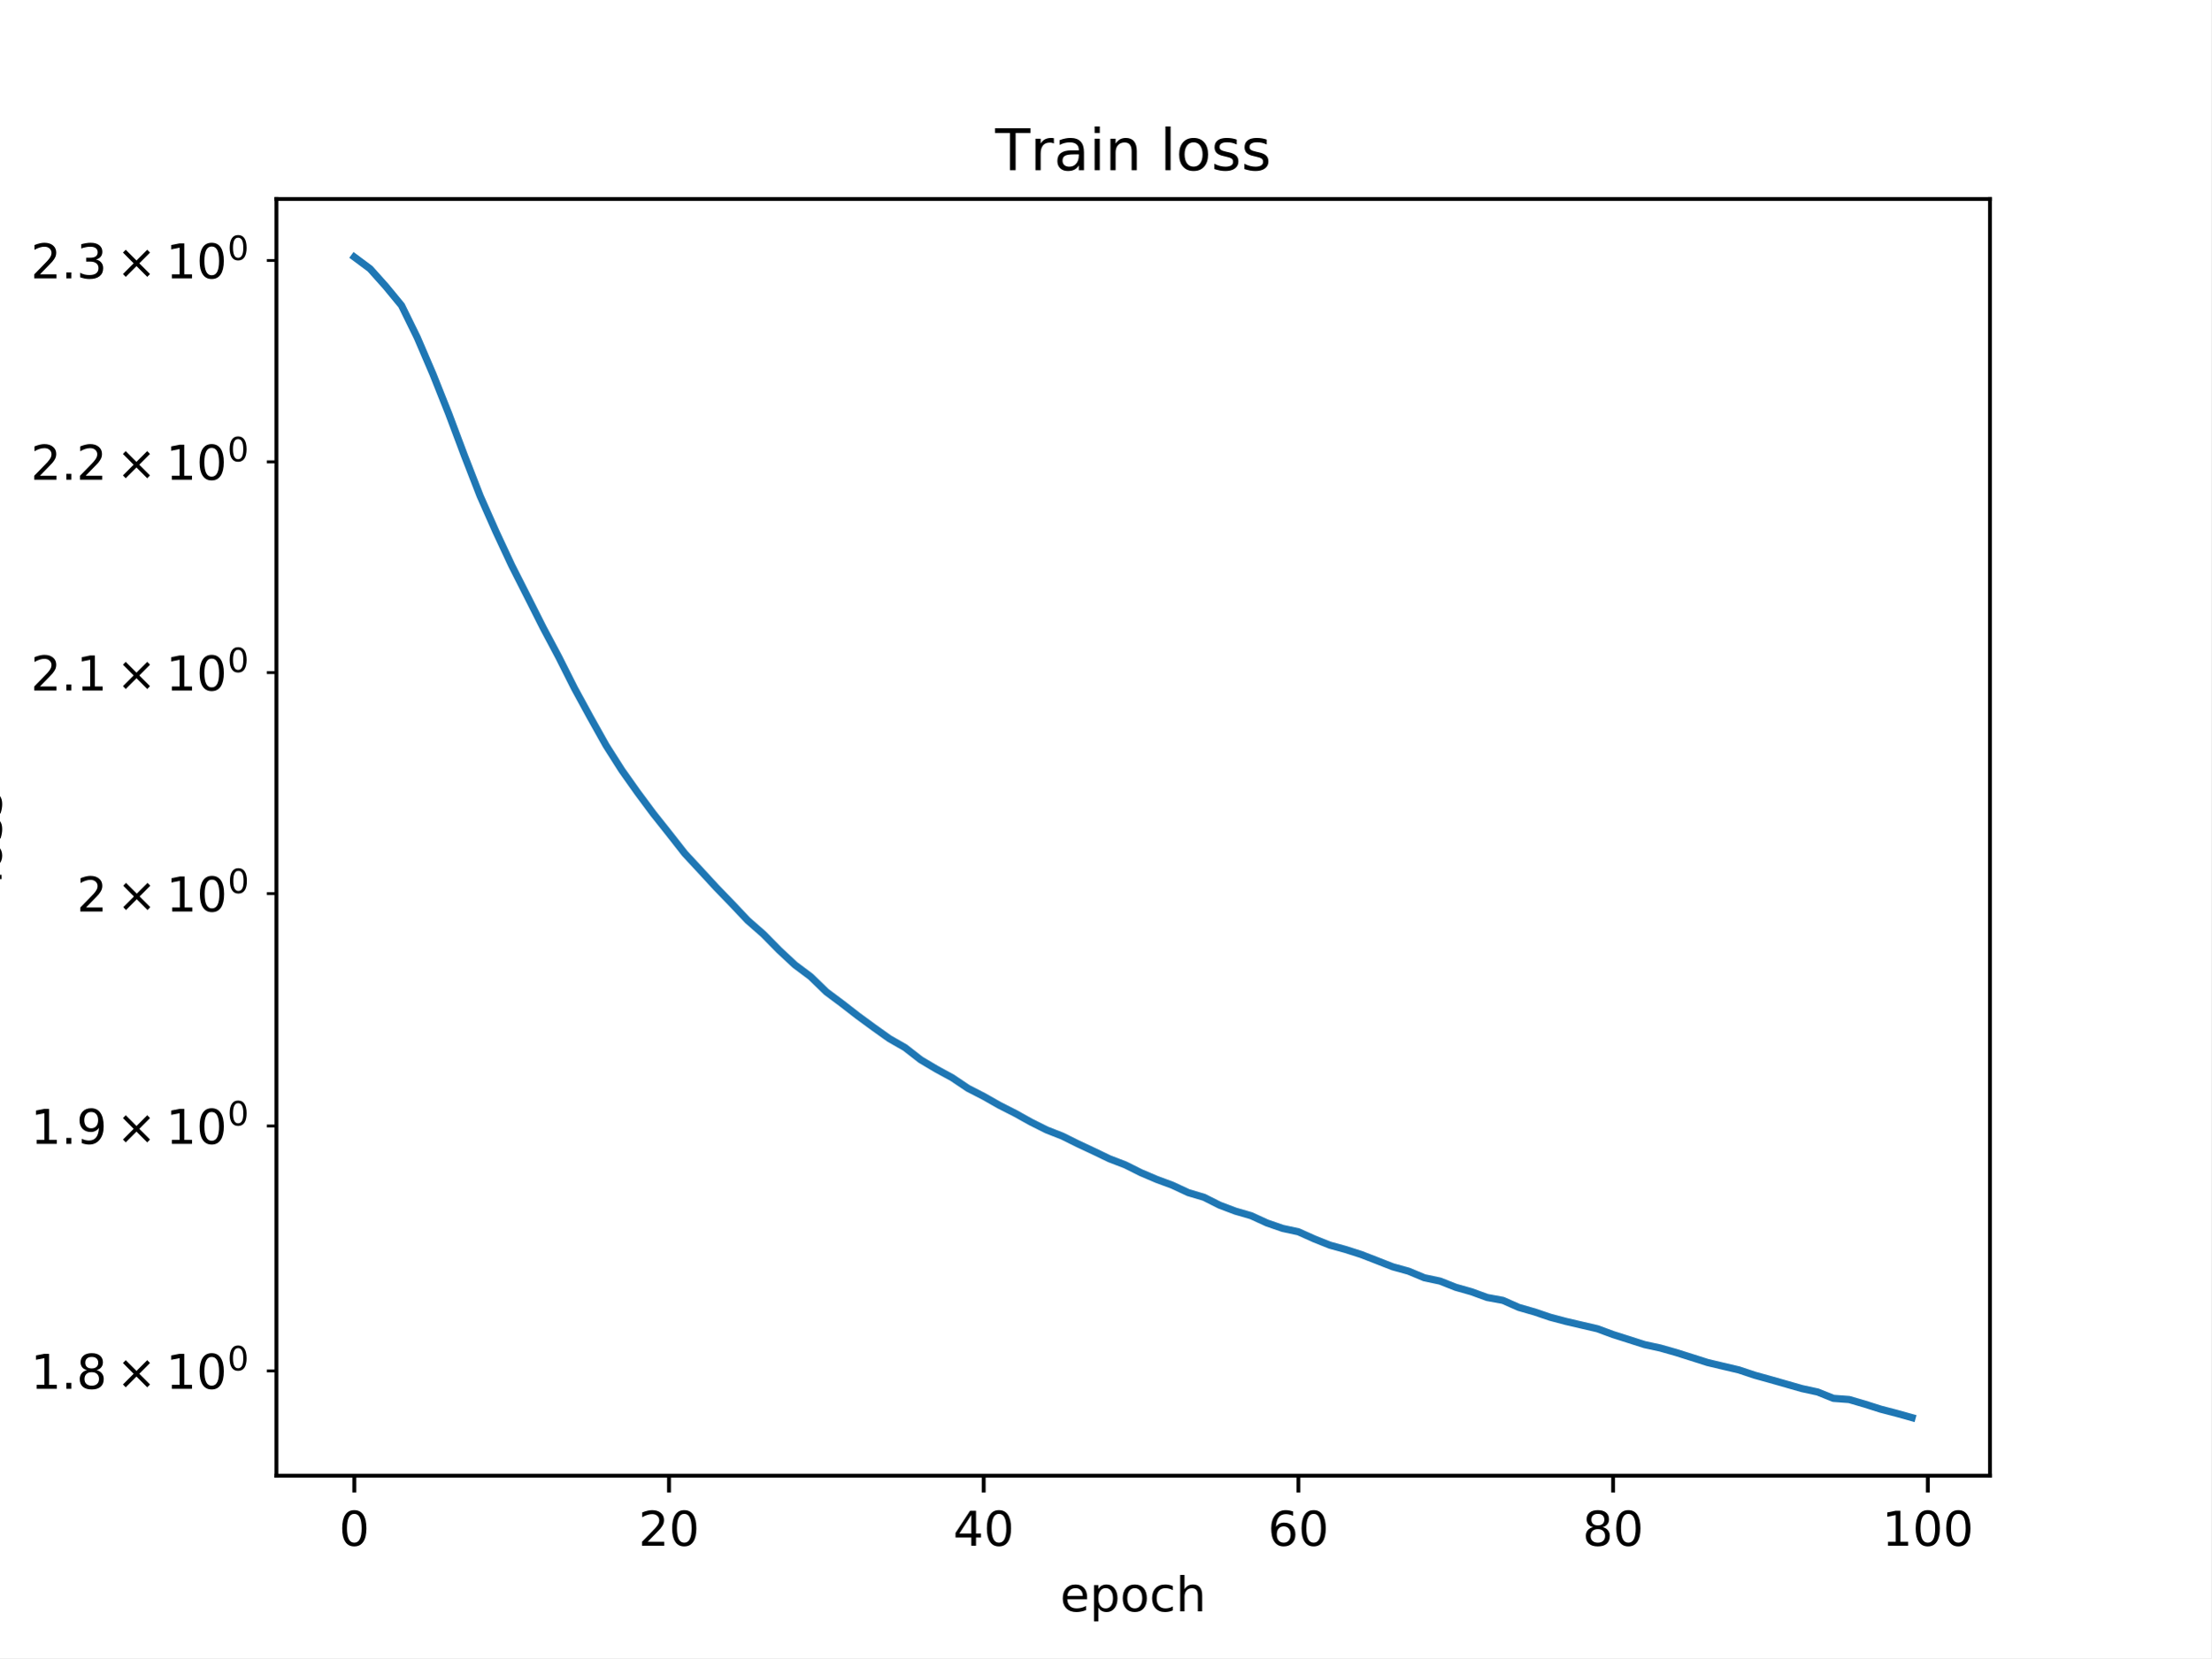
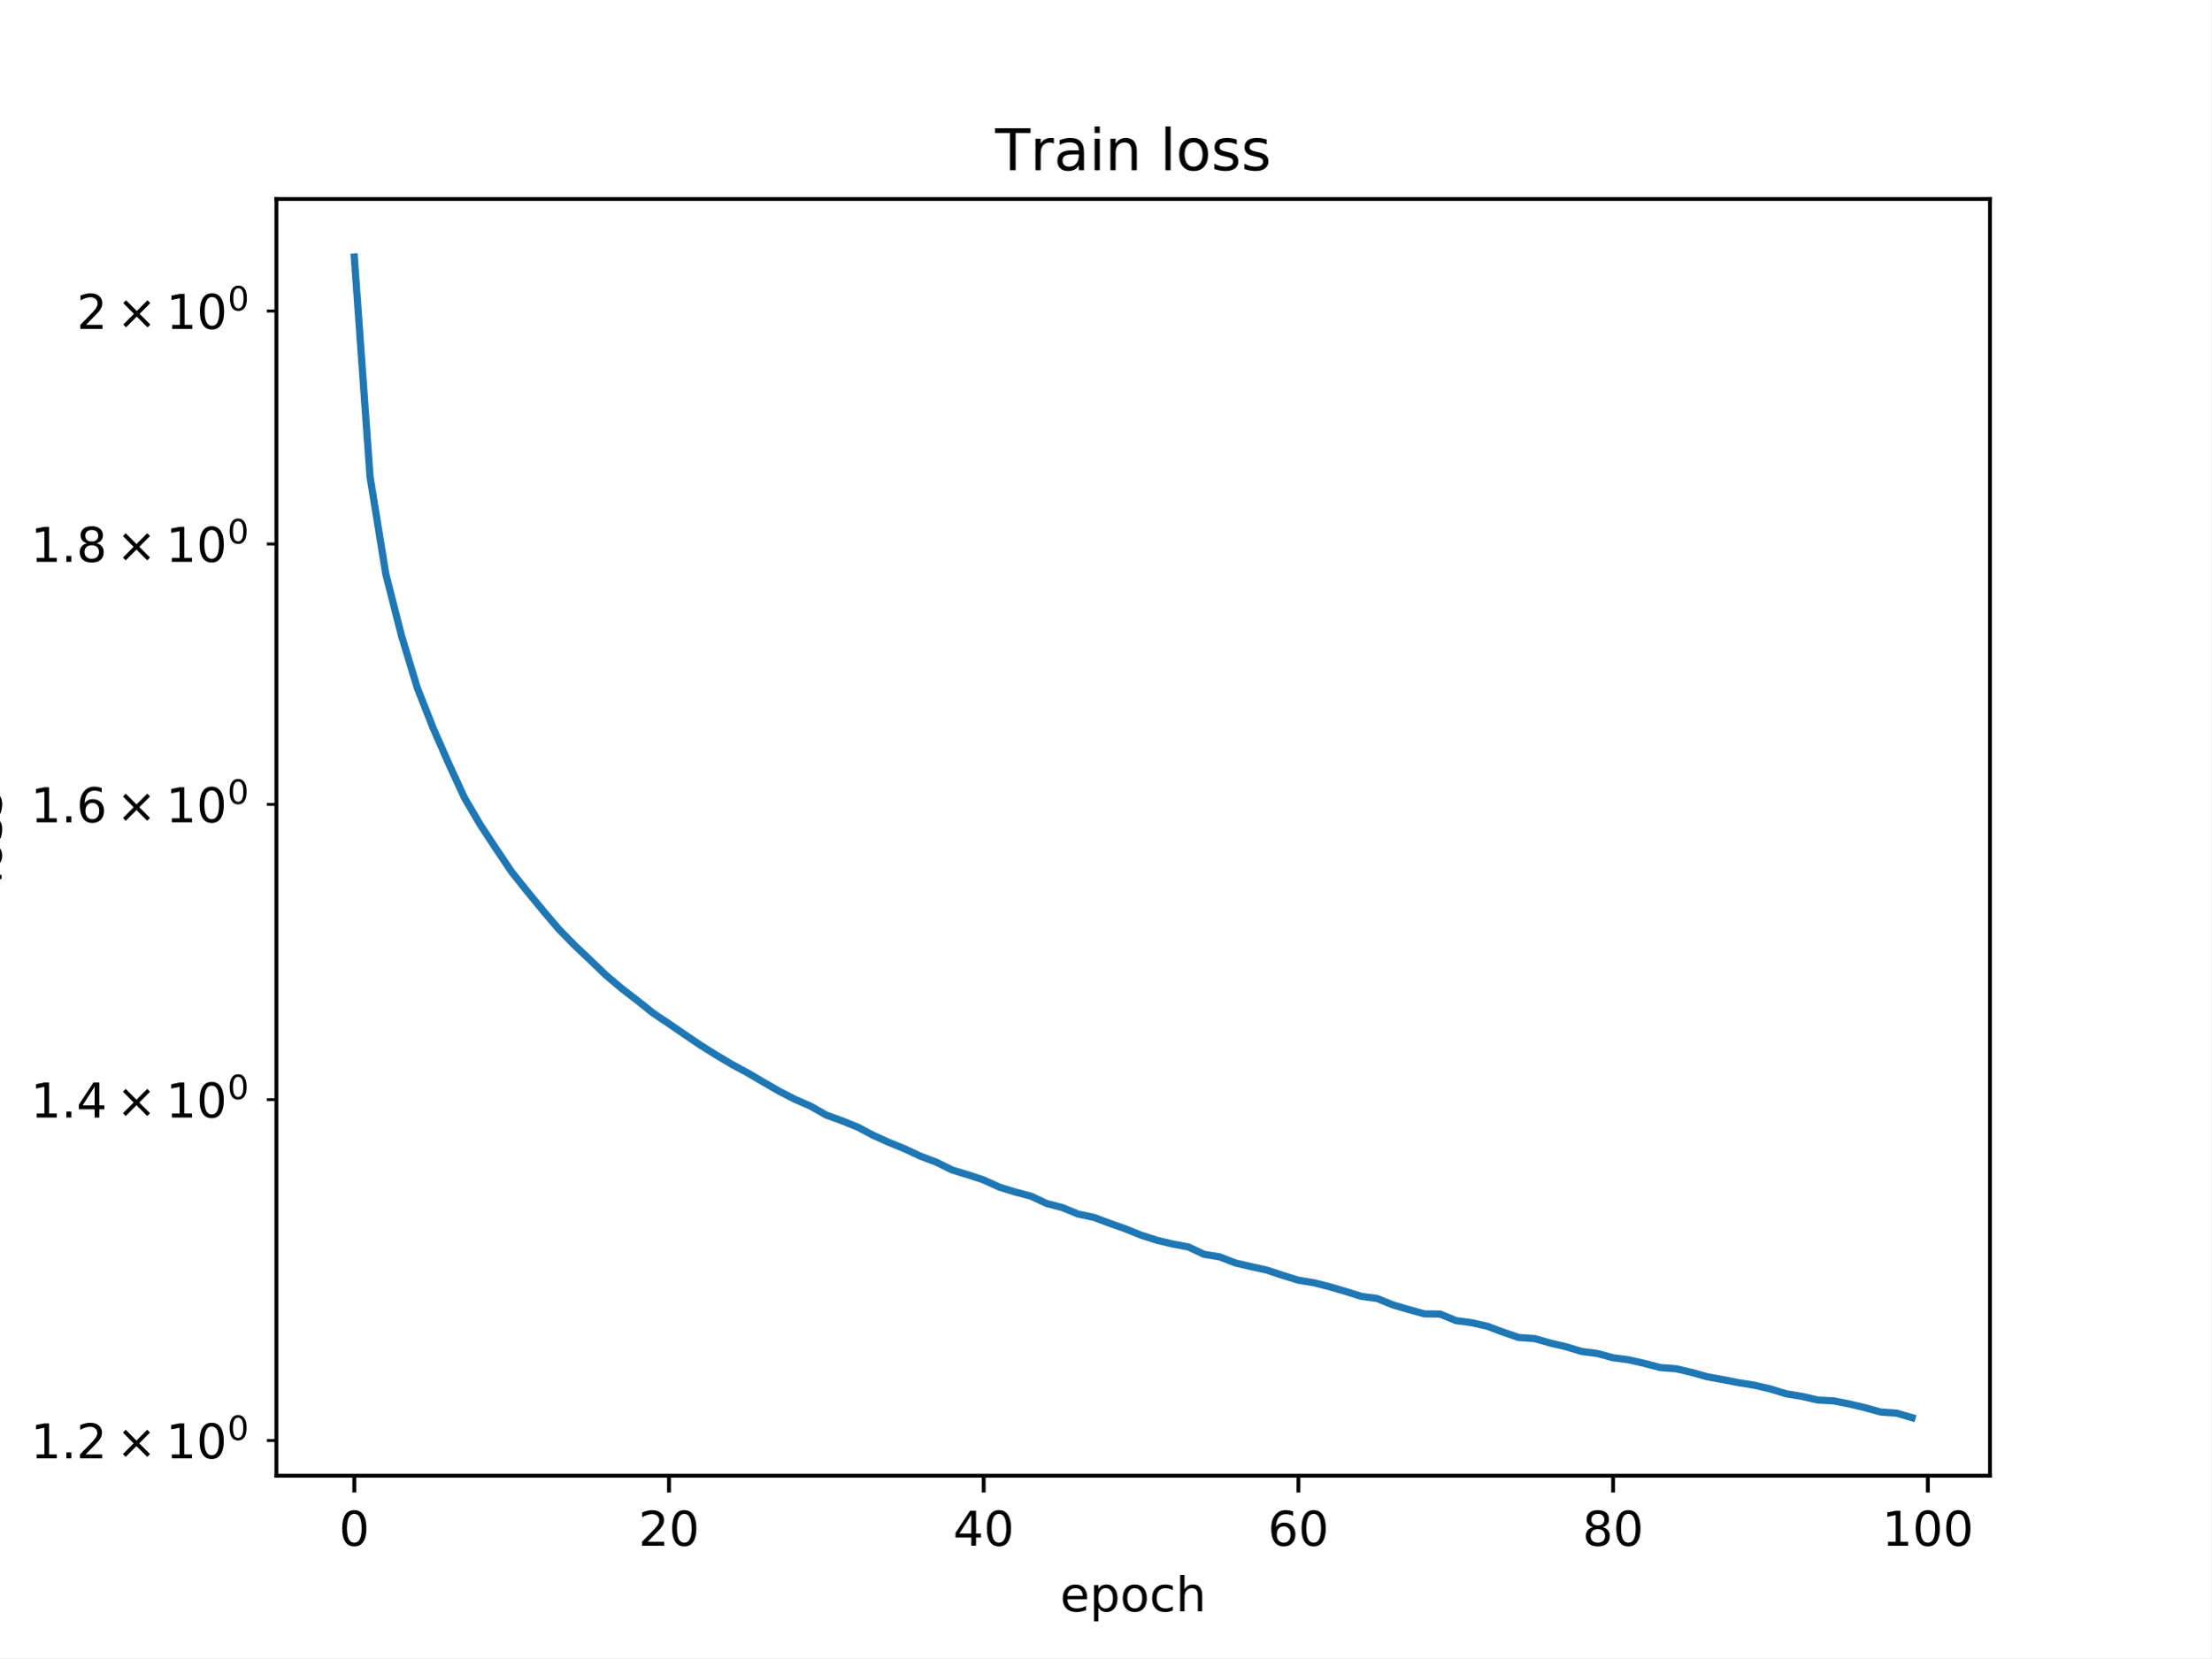
<svg xmlns="http://www.w3.org/2000/svg" xmlns:xlink="http://www.w3.org/1999/xlink" height="345.6pt" version="1.1" viewBox="0 0 460.8 345.6" width="460.8pt">
  <defs>
    <style type="text/css">
*{stroke-linecap:butt;stroke-linejoin:round;}
  </style>
  </defs>
  <g id="figure_1">
    <g id="patch_1">
      <path d="M 0 345.6  L 460.8 345.6  L 460.8 0  L 0 0  z " style="fill:#ffffff;" />
    </g>
    <g id="axes_1">
      <g id="patch_2">
        <path d="M 57.6 307.584  L 414.72 307.584  L 414.72 41.472  L 57.6 41.472  z " style="fill:#ffffff;" />
      </g>
      <g id="matplotlib.axis_1">
        <g id="xtick_1">
          <g id="line2d_1">
            <defs>
-               <path d="M 0 0  L 0 3.5  " id="mb9de17e741" style="stroke:#000000;stroke-width:0.8;" />
-             </defs>
-             <g>
-               <use style="stroke:#000000;stroke-width:0.8;" x="73.833" xlink:href="#mb9de17e741" y="307.584" />
+               <path d="M 0 0  L 0 3.5  " id="m02803e02df" style="stroke:#000000;stroke-width:0.8;" />
+             </defs>
+             <g>
+               <use style="stroke:#000000;stroke-width:0.8;" x="73.833" xlink:href="#m02803e02df" y="307.584" />
            </g>
          </g>
          <g id="text_1">
            <defs>
              <path d="M 31.781 66.406  Q 24.172 66.406 20.328 58.906  Q 16.5 51.422 16.5 36.375  Q 16.5 21.391 20.328 13.891  Q 24.172 6.391 31.781 6.391  Q 39.453 6.391 43.281 13.891  Q 47.125 21.391 47.125 36.375  Q 47.125 51.422 43.281 58.906  Q 39.453 66.406 31.781 66.406  z M 31.781 74.219  Q 44.047 74.219 50.516 64.516  Q 56.984 54.828 56.984 36.375  Q 56.984 17.969 50.516 8.266  Q 44.047 -1.422 31.781 -1.422  Q 19.531 -1.422 13.062 8.266  Q 6.594 17.969 6.594 36.375  Q 6.594 54.828 13.062 64.516  Q 19.531 74.219 31.781 74.219  z " id="DejaVuSans-48" />
            </defs>
            <g transform="translate(70.65148 322.1824)scale(0.1 -0.1)">
              <use xlink:href="#DejaVuSans-48" />
            </g>
          </g>
        </g>
        <g id="xtick_2">
          <g id="line2d_2">
            <g>
-               <use style="stroke:#000000;stroke-width:0.8;" x="139.42" xlink:href="#mb9de17e741" y="307.584" />
+               <use style="stroke:#000000;stroke-width:0.8;" x="139.42" xlink:href="#m02803e02df" y="307.584" />
            </g>
          </g>
          <g id="text_2">
            <defs>
              <path d="M 19.188 8.297  L 53.609 8.297  L 53.609 0  L 7.328 0  L 7.328 8.297  Q 12.938 14.109 22.625 23.891  Q 32.328 33.688 34.812 36.531  Q 39.547 41.844 41.422 45.531  Q 43.312 49.219 43.312 52.781  Q 43.312 58.594 39.234 62.25  Q 35.156 65.922 28.609 65.922  Q 23.969 65.922 18.812 64.312  Q 13.672 62.703 7.812 59.422  L 7.812 69.391  Q 13.766 71.781 18.938 73  Q 24.125 74.219 28.422 74.219  Q 39.75 74.219 46.484 68.547  Q 53.219 62.891 53.219 53.422  Q 53.219 48.922 51.531 44.891  Q 49.859 40.875 45.406 35.406  Q 44.188 33.984 37.641 27.219  Q 31.109 20.453 19.188 8.297  z " id="DejaVuSans-50" />
            </defs>
            <g transform="translate(133.057 322.1824)scale(0.1 -0.1)">
              <use xlink:href="#DejaVuSans-50" />
              <use x="63.623" xlink:href="#DejaVuSans-48" />
            </g>
          </g>
        </g>
        <g id="xtick_3">
          <g id="line2d_3">
            <g>
-               <use style="stroke:#000000;stroke-width:0.8;" x="205.006" xlink:href="#mb9de17e741" y="307.584" />
+               <use style="stroke:#000000;stroke-width:0.8;" x="205.006" xlink:href="#m02803e02df" y="307.584" />
            </g>
          </g>
          <g id="text_3">
            <defs>
              <path d="M 37.797 64.312  L 12.891 25.391  L 37.797 25.391  z M 35.203 72.906  L 47.609 72.906  L 47.609 25.391  L 58.016 25.391  L 58.016 17.188  L 47.609 17.188  L 47.609 0  L 37.797 0  L 37.797 17.188  L 4.891 17.188  L 4.891 26.703  z " id="DejaVuSans-52" />
            </defs>
            <g transform="translate(198.6438 322.1824)scale(0.1 -0.1)">
              <use xlink:href="#DejaVuSans-52" />
              <use x="63.623" xlink:href="#DejaVuSans-48" />
            </g>
          </g>
        </g>
        <g id="xtick_4">
          <g id="line2d_4">
            <g>
-               <use style="stroke:#000000;stroke-width:0.8;" x="270.593" xlink:href="#mb9de17e741" y="307.584" />
+               <use style="stroke:#000000;stroke-width:0.8;" x="270.593" xlink:href="#m02803e02df" y="307.584" />
            </g>
          </g>
          <g id="text_4">
            <defs>
              <path d="M 33.016 40.375  Q 26.375 40.375 22.484 35.828  Q 18.609 31.297 18.609 23.391  Q 18.609 15.531 22.484 10.953  Q 26.375 6.391 33.016 6.391  Q 39.656 6.391 43.531 10.953  Q 47.406 15.531 47.406 23.391  Q 47.406 31.297 43.531 35.828  Q 39.656 40.375 33.016 40.375  z M 52.594 71.297  L 52.594 62.312  Q 48.875 64.062 45.094 64.984  Q 41.312 65.922 37.594 65.922  Q 27.828 65.922 22.672 59.328  Q 17.531 52.734 16.797 39.406  Q 19.672 43.656 24.016 45.922  Q 28.375 48.188 33.594 48.188  Q 44.578 48.188 50.953 41.516  Q 57.328 34.859 57.328 23.391  Q 57.328 12.156 50.688 5.359  Q 44.047 -1.422 33.016 -1.422  Q 20.359 -1.422 13.672 8.266  Q 6.984 17.969 6.984 36.375  Q 6.984 53.656 15.188 63.938  Q 23.391 74.219 37.203 74.219  Q 40.922 74.219 44.703 73.484  Q 48.484 72.75 52.594 71.297  z " id="DejaVuSans-54" />
            </defs>
            <g transform="translate(264.2306 322.1824)scale(0.1 -0.1)">
              <use xlink:href="#DejaVuSans-54" />
              <use x="63.623" xlink:href="#DejaVuSans-48" />
            </g>
          </g>
        </g>
        <g id="xtick_5">
          <g id="line2d_5">
            <g>
-               <use style="stroke:#000000;stroke-width:0.8;" x="336.18" xlink:href="#mb9de17e741" y="307.584" />
+               <use style="stroke:#000000;stroke-width:0.8;" x="336.18" xlink:href="#m02803e02df" y="307.584" />
            </g>
          </g>
          <g id="text_5">
            <defs>
              <path d="M 31.781 34.625  Q 24.75 34.625 20.719 30.859  Q 16.703 27.094 16.703 20.516  Q 16.703 13.922 20.719 10.156  Q 24.75 6.391 31.781 6.391  Q 38.812 6.391 42.859 10.172  Q 46.922 13.969 46.922 20.516  Q 46.922 27.094 42.891 30.859  Q 38.875 34.625 31.781 34.625  z M 21.922 38.812  Q 15.578 40.375 12.031 44.719  Q 8.5 49.078 8.5 55.328  Q 8.5 64.062 14.719 69.141  Q 20.953 74.219 31.781 74.219  Q 42.672 74.219 48.875 69.141  Q 55.078 64.062 55.078 55.328  Q 55.078 49.078 51.531 44.719  Q 48 40.375 41.703 38.812  Q 48.828 37.156 52.797 32.312  Q 56.781 27.484 56.781 20.516  Q 56.781 9.906 50.312 4.234  Q 43.844 -1.422 31.781 -1.422  Q 19.734 -1.422 13.25 4.234  Q 6.781 9.906 6.781 20.516  Q 6.781 27.484 10.781 32.312  Q 14.797 37.156 21.922 38.812  z M 18.312 54.391  Q 18.312 48.734 21.844 45.562  Q 25.391 42.391 31.781 42.391  Q 38.141 42.391 41.719 45.562  Q 45.312 48.734 45.312 54.391  Q 45.312 60.062 41.719 63.234  Q 38.141 66.406 31.781 66.406  Q 25.391 66.406 21.844 63.234  Q 18.312 60.062 18.312 54.391  z " id="DejaVuSans-56" />
            </defs>
            <g transform="translate(329.8173 322.1824)scale(0.1 -0.1)">
              <use xlink:href="#DejaVuSans-56" />
              <use x="63.623" xlink:href="#DejaVuSans-48" />
            </g>
          </g>
        </g>
        <g id="xtick_6">
          <g id="line2d_6">
            <g>
-               <use style="stroke:#000000;stroke-width:0.8;" x="401.767" xlink:href="#mb9de17e741" y="307.584" />
+               <use style="stroke:#000000;stroke-width:0.8;" x="401.767" xlink:href="#m02803e02df" y="307.584" />
            </g>
          </g>
          <g id="text_6">
            <defs>
              <path d="M 12.406 8.297  L 28.516 8.297  L 28.516 63.922  L 10.984 60.406  L 10.984 69.391  L 28.422 72.906  L 38.281 72.906  L 38.281 8.297  L 54.391 8.297  L 54.391 0  L 12.406 0  z " id="DejaVuSans-49" />
            </defs>
            <g transform="translate(392.2229 322.1824)scale(0.1 -0.1)">
              <use xlink:href="#DejaVuSans-49" />
              <use x="63.623" xlink:href="#DejaVuSans-48" />
              <use x="127.246" xlink:href="#DejaVuSans-48" />
            </g>
          </g>
        </g>
        <g id="text_7">
          <defs>
            <path d="M 56.203 29.594  L 56.203 25.203  L 14.891 25.203  Q 15.484 15.922 20.484 11.062  Q 25.484 6.203 34.422 6.203  Q 39.594 6.203 44.453 7.469  Q 49.312 8.734 54.109 11.281  L 54.109 2.781  Q 49.266 0.734 44.188 -0.344  Q 39.109 -1.422 33.891 -1.422  Q 20.797 -1.422 13.156 6.188  Q 5.516 13.812 5.516 26.812  Q 5.516 40.234 12.766 48.109  Q 20.016 56 32.328 56  Q 43.359 56 49.781 48.891  Q 56.203 41.797 56.203 29.594  z M 47.219 32.234  Q 47.125 39.594 43.094 43.984  Q 39.062 48.391 32.422 48.391  Q 24.906 48.391 20.391 44.141  Q 15.875 39.891 15.188 32.172  z " id="DejaVuSans-101" />
            <path d="M 18.109 8.203  L 18.109 -20.797  L 9.078 -20.797  L 9.078 54.688  L 18.109 54.688  L 18.109 46.391  Q 20.953 51.266 25.266 53.625  Q 29.594 56 35.594 56  Q 45.562 56 51.781 48.094  Q 58.016 40.188 58.016 27.297  Q 58.016 14.406 51.781 6.484  Q 45.562 -1.422 35.594 -1.422  Q 29.594 -1.422 25.266 0.953  Q 20.953 3.328 18.109 8.203  z M 48.688 27.297  Q 48.688 37.203 44.609 42.844  Q 40.531 48.484 33.406 48.484  Q 26.266 48.484 22.188 42.844  Q 18.109 37.203 18.109 27.297  Q 18.109 17.391 22.188 11.75  Q 26.266 6.109 33.406 6.109  Q 40.531 6.109 44.609 11.75  Q 48.688 17.391 48.688 27.297  z " id="DejaVuSans-112" />
            <path d="M 30.609 48.391  Q 23.391 48.391 19.188 42.75  Q 14.984 37.109 14.984 27.297  Q 14.984 17.484 19.156 11.844  Q 23.344 6.203 30.609 6.203  Q 37.797 6.203 41.984 11.859  Q 46.188 17.531 46.188 27.297  Q 46.188 37.016 41.984 42.703  Q 37.797 48.391 30.609 48.391  z M 30.609 56  Q 42.328 56 49.016 48.375  Q 55.719 40.766 55.719 27.297  Q 55.719 13.875 49.016 6.219  Q 42.328 -1.422 30.609 -1.422  Q 18.844 -1.422 12.172 6.219  Q 5.516 13.875 5.516 27.297  Q 5.516 40.766 12.172 48.375  Q 18.844 56 30.609 56  z " id="DejaVuSans-111" />
            <path d="M 48.781 52.594  L 48.781 44.188  Q 44.969 46.297 41.141 47.344  Q 37.312 48.391 33.406 48.391  Q 24.656 48.391 19.812 42.844  Q 14.984 37.312 14.984 27.297  Q 14.984 17.281 19.812 11.734  Q 24.656 6.203 33.406 6.203  Q 37.312 6.203 41.141 7.25  Q 44.969 8.297 48.781 10.406  L 48.781 2.094  Q 45.016 0.344 40.984 -0.531  Q 36.969 -1.422 32.422 -1.422  Q 20.062 -1.422 12.781 6.344  Q 5.516 14.109 5.516 27.297  Q 5.516 40.672 12.859 48.328  Q 20.219 56 33.016 56  Q 37.156 56 41.109 55.141  Q 45.062 54.297 48.781 52.594  z " id="DejaVuSans-99" />
            <path d="M 54.891 33.016  L 54.891 0  L 45.906 0  L 45.906 32.719  Q 45.906 40.484 42.875 44.328  Q 39.844 48.188 33.797 48.188  Q 26.516 48.188 22.312 43.547  Q 18.109 38.922 18.109 30.906  L 18.109 0  L 9.078 0  L 9.078 75.984  L 18.109 75.984  L 18.109 46.188  Q 21.344 51.125 25.703 53.562  Q 30.078 56 35.797 56  Q 45.219 56 50.047 50.172  Q 54.891 44.344 54.891 33.016  z " id="DejaVuSans-104" />
          </defs>
          <g transform="translate(220.9319 335.8606)scale(0.1 -0.1)">
            <use xlink:href="#DejaVuSans-101" />
            <use x="61.523" xlink:href="#DejaVuSans-112" />
            <use x="125" xlink:href="#DejaVuSans-111" />
            <use x="186.182" xlink:href="#DejaVuSans-99" />
            <use x="241.162" xlink:href="#DejaVuSans-104" />
          </g>
        </g>
      </g>
      <g id="matplotlib.axis_2">
        <g id="ytick_1">
          <g id="line2d_7">
            <defs>
-               <path d="M 0 0  L -2 0  " id="mfce92cf20b" style="stroke:#000000;stroke-width:0.6;" />
-             </defs>
-             <g>
-               <use style="stroke:#000000;stroke-width:0.6;" x="57.6" xlink:href="#mfce92cf20b" y="285.746" />
+               <path d="M 0 0  L -2 0  " id="m0150be1f95" style="stroke:#000000;stroke-width:0.6;" />
+             </defs>
+             <g>
+               <use style="stroke:#000000;stroke-width:0.6;" x="57.6" xlink:href="#m0150be1f95" y="300.248" />
            </g>
          </g>
          <g id="text_8">
            <defs>
              <path d="M 10.688 12.406  L 21 12.406  L 21 0  L 10.688 0  z " id="DejaVuSans-46" />
              <path d="M 70.125 53.719  L 47.797 31.297  L 70.125 8.984  L 64.312 3.078  L 41.891 25.484  L 19.484 3.078  L 13.719 8.984  L 35.984 31.297  L 13.719 53.719  L 19.484 59.625  L 41.891 37.203  L 64.312 59.625  z " id="DejaVuSans-215" />
            </defs>
-             <g transform="translate(6.4 289.5455)scale(0.1 -0.1)">
+             <g transform="translate(6.4 304.0472)scale(0.1 -0.1)">
+               <use transform="translate(0 0.765625)" xlink:href="#DejaVuSans-49" />
+               <use transform="translate(63.62305 0.765625)" xlink:href="#DejaVuSans-46" />
+               <use transform="translate(95.33203 0.765625)" xlink:href="#DejaVuSans-50" />
+               <use transform="translate(178.4375 0.765625)" xlink:href="#DejaVuSans-215" />
+               <use transform="translate(281.709 0.765625)" xlink:href="#DejaVuSans-49" />
+               <use transform="translate(345.332 0.765625)" xlink:href="#DejaVuSans-48" />
+               <use transform="translate(409.9121 39.04688)scale(0.7)" xlink:href="#DejaVuSans-48" />
+             </g>
+           </g>
+         </g>
+         <g id="ytick_2">
+           <g id="line2d_8">
+             <g>
+               <use style="stroke:#000000;stroke-width:0.6;" x="57.6" xlink:href="#m0150be1f95" y="229.203" />
+             </g>
+           </g>
+           <g id="text_9">
+             <g transform="translate(6.4 233.0026)scale(0.1 -0.1)">
+               <use transform="translate(0 0.765625)" xlink:href="#DejaVuSans-49" />
+               <use transform="translate(63.62305 0.765625)" xlink:href="#DejaVuSans-46" />
+               <use transform="translate(95.41016 0.765625)" xlink:href="#DejaVuSans-52" />
+               <use transform="translate(178.5156 0.765625)" xlink:href="#DejaVuSans-215" />
+               <use transform="translate(281.7871 0.765625)" xlink:href="#DejaVuSans-49" />
+               <use transform="translate(345.4102 0.765625)" xlink:href="#DejaVuSans-48" />
+               <use transform="translate(409.9902 39.04688)scale(0.7)" xlink:href="#DejaVuSans-48" />
+             </g>
+           </g>
+         </g>
+         <g id="ytick_3">
+           <g id="line2d_9">
+             <g>
+               <use style="stroke:#000000;stroke-width:0.6;" x="57.6" xlink:href="#m0150be1f95" y="167.662" />
+             </g>
+           </g>
+           <g id="text_10">
+             <g transform="translate(6.4 171.4609)scale(0.1 -0.1)">
+               <use transform="translate(0 0.765625)" xlink:href="#DejaVuSans-49" />
+               <use transform="translate(63.62305 0.765625)" xlink:href="#DejaVuSans-46" />
+               <use transform="translate(95.41016 0.765625)" xlink:href="#DejaVuSans-54" />
+               <use transform="translate(178.5156 0.765625)" xlink:href="#DejaVuSans-215" />
+               <use transform="translate(281.7871 0.765625)" xlink:href="#DejaVuSans-49" />
+               <use transform="translate(345.4102 0.765625)" xlink:href="#DejaVuSans-48" />
+               <use transform="translate(409.9902 39.04688)scale(0.7)" xlink:href="#DejaVuSans-48" />
+             </g>
+           </g>
+         </g>
+         <g id="ytick_4">
+           <g id="line2d_10">
+             <g>
+               <use style="stroke:#000000;stroke-width:0.6;" x="57.6" xlink:href="#m0150be1f95" y="113.378" />
+             </g>
+           </g>
+           <g id="text_11">
+             <g transform="translate(6.4 117.1773)scale(0.1 -0.1)">
              <use transform="translate(0 0.765625)" xlink:href="#DejaVuSans-49" />
              <use transform="translate(63.62305 0.765625)" xlink:href="#DejaVuSans-46" />
              <use transform="translate(95.37891 0.765625)" xlink:href="#DejaVuSans-56" />
              <use transform="translate(178.4844 0.765625)" xlink:href="#DejaVuSans-215" />
              <use transform="translate(281.7559 0.765625)" xlink:href="#DejaVuSans-49" />
              <use transform="translate(345.3789 0.765625)" xlink:href="#DejaVuSans-48" />
              <use transform="translate(409.959 39.04688)scale(0.7)" xlink:href="#DejaVuSans-48" />
            </g>
          </g>
        </g>
-         <g id="ytick_2">
-           <g id="line2d_8">
-             <g>
-               <use style="stroke:#000000;stroke-width:0.6;" x="57.6" xlink:href="#mfce92cf20b" y="234.693" />
-             </g>
-           </g>
-           <g id="text_9">
-             <defs>
-               <path d="M 10.984 1.516  L 10.984 10.5  Q 14.703 8.734 18.5 7.812  Q 22.312 6.891 25.984 6.891  Q 35.75 6.891 40.891 13.453  Q 46.047 20.016 46.781 33.406  Q 43.953 29.203 39.594 26.953  Q 35.25 24.703 29.984 24.703  Q 19.047 24.703 12.672 31.312  Q 6.297 37.938 6.297 49.422  Q 6.297 60.641 12.938 67.422  Q 19.578 74.219 30.609 74.219  Q 43.266 74.219 49.922 64.516  Q 56.594 54.828 56.594 36.375  Q 56.594 19.141 48.406 8.859  Q 40.234 -1.422 26.422 -1.422  Q 22.703 -1.422 18.891 -0.688  Q 15.094 0.047 10.984 1.516  z M 30.609 32.422  Q 37.25 32.422 41.125 36.953  Q 45.016 41.5 45.016 49.422  Q 45.016 57.281 41.125 61.844  Q 37.25 66.406 30.609 66.406  Q 23.969 66.406 20.094 61.844  Q 16.219 57.281 16.219 49.422  Q 16.219 41.5 20.094 36.953  Q 23.969 32.422 30.609 32.422  z " id="DejaVuSans-57" />
-             </defs>
-             <g transform="translate(6.4 238.4923)scale(0.1 -0.1)">
-               <use transform="translate(0 0.765625)" xlink:href="#DejaVuSans-49" />
-               <use transform="translate(63.62305 0.765625)" xlink:href="#DejaVuSans-46" />
-               <use transform="translate(95.41016 0.765625)" xlink:href="#DejaVuSans-57" />
-               <use transform="translate(178.5156 0.765625)" xlink:href="#DejaVuSans-215" />
-               <use transform="translate(281.7871 0.765625)" xlink:href="#DejaVuSans-49" />
-               <use transform="translate(345.4102 0.765625)" xlink:href="#DejaVuSans-48" />
-               <use transform="translate(409.9902 39.04688)scale(0.7)" xlink:href="#DejaVuSans-48" />
-             </g>
-           </g>
-         </g>
-         <g id="ytick_3">
-           <g id="line2d_9">
-             <g>
-               <use style="stroke:#000000;stroke-width:0.6;" x="57.6" xlink:href="#mfce92cf20b" y="186.259" />
-             </g>
-           </g>
-           <g id="text_10">
-             <g transform="translate(16 190.0584)scale(0.1 -0.1)">
+         <g id="ytick_5">
+           <g id="line2d_11">
+             <g>
+               <use style="stroke:#000000;stroke-width:0.6;" x="57.6" xlink:href="#m0150be1f95" y="64.82" />
+             </g>
+           </g>
+           <g id="text_12">
+             <g transform="translate(16 68.61901)scale(0.1 -0.1)">
              <use transform="translate(0 0.765625)" xlink:href="#DejaVuSans-50" />
              <use transform="translate(83.10547 0.765625)" xlink:href="#DejaVuSans-215" />
              <use transform="translate(186.377 0.765625)" xlink:href="#DejaVuSans-49" />
              <use transform="translate(250 0.765625)" xlink:href="#DejaVuSans-48" />
              <use transform="translate(314.5801 39.04688)scale(0.7)" xlink:href="#DejaVuSans-48" />
            </g>
          </g>
        </g>
-         <g id="ytick_4">
-           <g id="line2d_10">
-             <g>
-               <use style="stroke:#000000;stroke-width:0.6;" x="57.6" xlink:href="#mfce92cf20b" y="140.189" />
-             </g>
-           </g>
-           <g id="text_11">
-             <g transform="translate(6.4 143.9881)scale(0.1 -0.1)">
-               <use transform="translate(0 0.765625)" xlink:href="#DejaVuSans-50" />
-               <use transform="translate(63.62305 0.765625)" xlink:href="#DejaVuSans-46" />
-               <use transform="translate(95.41016 0.765625)" xlink:href="#DejaVuSans-49" />
-               <use transform="translate(178.5156 0.765625)" xlink:href="#DejaVuSans-215" />
-               <use transform="translate(281.7871 0.765625)" xlink:href="#DejaVuSans-49" />
-               <use transform="translate(345.4102 0.765625)" xlink:href="#DejaVuSans-48" />
-               <use transform="translate(409.9902 39.04688)scale(0.7)" xlink:href="#DejaVuSans-48" />
-             </g>
-           </g>
-         </g>
-         <g id="ytick_5">
-           <g id="line2d_11">
-             <g>
-               <use style="stroke:#000000;stroke-width:0.6;" x="57.6" xlink:href="#mfce92cf20b" y="96.262" />
-             </g>
-           </g>
-           <g id="text_12">
-             <g transform="translate(6.4 100.0613)scale(0.1 -0.1)">
-               <use transform="translate(0 0.765625)" xlink:href="#DejaVuSans-50" />
-               <use transform="translate(63.62305 0.765625)" xlink:href="#DejaVuSans-46" />
-               <use transform="translate(95.33203 0.765625)" xlink:href="#DejaVuSans-50" />
-               <use transform="translate(178.4375 0.765625)" xlink:href="#DejaVuSans-215" />
-               <use transform="translate(281.709 0.765625)" xlink:href="#DejaVuSans-49" />
-               <use transform="translate(345.332 0.765625)" xlink:href="#DejaVuSans-48" />
-               <use transform="translate(409.9121 39.04688)scale(0.7)" xlink:href="#DejaVuSans-48" />
-             </g>
-           </g>
-         </g>
-         <g id="ytick_6">
-           <g id="line2d_12">
-             <g>
-               <use style="stroke:#000000;stroke-width:0.6;" x="57.6" xlink:href="#mfce92cf20b" y="54.288" />
-             </g>
-           </g>
-           <g id="text_13">
-             <defs>
-               <path d="M 40.578 39.312  Q 47.656 37.797 51.625 33  Q 55.609 28.219 55.609 21.188  Q 55.609 10.406 48.188 4.484  Q 40.766 -1.422 27.094 -1.422  Q 22.516 -1.422 17.656 -0.516  Q 12.797 0.391 7.625 2.203  L 7.625 11.719  Q 11.719 9.328 16.594 8.109  Q 21.484 6.891 26.812 6.891  Q 36.078 6.891 40.938 10.547  Q 45.797 14.203 45.797 21.188  Q 45.797 27.641 41.281 31.266  Q 36.766 34.906 28.719 34.906  L 20.219 34.906  L 20.219 43.016  L 29.109 43.016  Q 36.375 43.016 40.234 45.922  Q 44.094 48.828 44.094 54.297  Q 44.094 59.906 40.109 62.906  Q 36.141 65.922 28.719 65.922  Q 24.656 65.922 20.016 65.031  Q 15.375 64.156 9.812 62.312  L 9.812 71.094  Q 15.438 72.656 20.344 73.438  Q 25.25 74.219 29.594 74.219  Q 40.828 74.219 47.359 69.109  Q 53.906 64.016 53.906 55.328  Q 53.906 49.266 50.438 45.094  Q 46.969 40.922 40.578 39.312  z " id="DejaVuSans-51" />
-             </defs>
-             <g transform="translate(6.4 58.08759)scale(0.1 -0.1)">
-               <use transform="translate(0 0.765625)" xlink:href="#DejaVuSans-50" />
-               <use transform="translate(63.62305 0.765625)" xlink:href="#DejaVuSans-46" />
-               <use transform="translate(95.41016 0.765625)" xlink:href="#DejaVuSans-51" />
-               <use transform="translate(178.5156 0.765625)" xlink:href="#DejaVuSans-215" />
-               <use transform="translate(281.7871 0.765625)" xlink:href="#DejaVuSans-49" />
-               <use transform="translate(345.4102 0.765625)" xlink:href="#DejaVuSans-48" />
-               <use transform="translate(409.9902 39.04688)scale(0.7)" xlink:href="#DejaVuSans-48" />
-             </g>
-           </g>
-         </g>
-         <g id="text_14">
+         <g id="text_13">
          <defs>
            <path d="M 9.422 75.984  L 18.406 75.984  L 18.406 0  L 9.422 0  z " id="DejaVuSans-108" />
            <path d="M 44.281 53.078  L 44.281 44.578  Q 40.484 46.531 36.375 47.5  Q 32.281 48.484 27.875 48.484  Q 21.188 48.484 17.844 46.438  Q 14.5 44.391 14.5 40.281  Q 14.5 37.156 16.891 35.375  Q 19.281 33.594 26.516 31.984  L 29.594 31.297  Q 39.156 29.25 43.188 25.516  Q 47.219 21.781 47.219 15.094  Q 47.219 7.469 41.188 3.016  Q 35.156 -1.422 24.609 -1.422  Q 20.219 -1.422 15.453 -0.562  Q 10.688 0.297 5.422 2  L 5.422 11.281  Q 10.406 8.688 15.234 7.391  Q 20.062 6.109 24.812 6.109  Q 31.156 6.109 34.562 8.281  Q 37.984 10.453 37.984 14.406  Q 37.984 18.062 35.516 20.016  Q 33.062 21.969 24.703 23.781  L 21.578 24.516  Q 13.234 26.266 9.516 29.906  Q 5.812 33.547 5.812 39.891  Q 5.812 47.609 11.281 51.797  Q 16.75 56 26.812 56  Q 31.781 56 36.172 55.266  Q 40.578 54.547 44.281 53.078  z " id="DejaVuSans-115" />
          </defs>
          <g transform="translate(0.320312 184.1858)rotate(-90)scale(0.1 -0.1)">
            <use xlink:href="#DejaVuSans-108" />
            <use x="27.783" xlink:href="#DejaVuSans-111" />
            <use x="88.965" xlink:href="#DejaVuSans-115" />
            <use x="141.064" xlink:href="#DejaVuSans-115" />
          </g>
        </g>
      </g>
-       <g id="line2d_13">
-         <path clip-path="url(#pa8e6a4a27c)" d="M 73.833 53.568  L 77.112 56.009  L 80.391 59.677  L 83.671 63.66  L 86.95 70.344  L 90.229 77.992  L 93.509 86.227  L 96.788 94.966  L 100.067 103.399  L 103.347 110.806  L 106.626 117.83  L 109.905 124.31  L 113.185 130.82  L 116.464 136.989  L 119.743 143.502  L 123.023 149.511  L 126.302 155.367  L 129.581 160.525  L 132.861 165.156  L 136.14 169.568  L 139.42 173.694  L 142.699 177.88  L 145.978 181.414  L 149.258 184.976  L 152.537 188.366  L 155.816 191.84  L 159.096 194.714  L 162.375 198.05  L 165.654 201.105  L 168.934 203.56  L 172.213 206.742  L 175.492 209.188  L 178.772 211.734  L 182.051 214.138  L 185.33 216.477  L 188.61 218.354  L 191.889 220.907  L 195.168 222.85  L 198.448 224.635  L 201.727 226.839  L 205.006 228.522  L 208.286 230.384  L 211.565 232.049  L 214.844 233.874  L 218.124 235.516  L 221.403 236.805  L 224.682 238.431  L 227.962 239.968  L 231.241 241.544  L 234.52 242.802  L 237.8 244.441  L 241.079 245.835  L 244.358 247.051  L 247.638 248.582  L 250.917 249.558  L 254.196 251.207  L 257.476 252.445  L 260.755 253.399  L 264.034 254.904  L 267.314 256.04  L 270.593 256.749  L 273.872 258.219  L 277.152 259.532  L 280.431 260.437  L 283.71 261.492  L 286.99 262.765  L 290.269 264.049  L 293.548 264.955  L 296.828 266.326  L 300.107 267.02  L 303.386 268.315  L 306.666 269.247  L 309.945 270.441  L 313.224 271.046  L 316.504 272.501  L 319.783 273.444  L 323.062 274.555  L 326.342 275.427  L 329.621 276.192  L 332.9 276.956  L 336.18 278.169  L 339.459 279.211  L 342.739 280.262  L 346.018 280.974  L 349.297 281.908  L 352.577 282.944  L 355.856 283.991  L 359.135 284.772  L 362.415 285.545  L 365.694 286.641  L 368.973 287.552  L 372.253 288.488  L 375.532 289.428  L 378.811 290.141  L 382.091 291.463  L 385.37 291.709  L 388.649 292.669  L 391.929 293.713  L 395.208 294.571  L 398.487 295.488  " style="fill:none;stroke:#1f77b4;stroke-linecap:square;stroke-width:1.5;" />
+       <g id="line2d_12">
+         <path clip-path="url(#p69a6096c27)" d="M 73.833 53.568  L 77.112 99.361  L 80.391 119.611  L 83.671 132.509  L 86.95 143.345  L 90.229 151.676  L 93.509 159.155  L 96.788 166.278  L 100.067 171.87  L 103.347 176.85  L 106.626 181.729  L 109.905 185.826  L 113.185 189.814  L 116.464 193.681  L 119.743 197.031  L 123.023 200.13  L 126.302 203.285  L 129.581 206.046  L 132.861 208.573  L 136.14 211.187  L 139.42 213.385  L 142.699 215.629  L 145.978 217.855  L 149.258 219.905  L 152.537 221.861  L 155.816 223.625  L 159.096 225.552  L 162.375 227.445  L 165.654 229.13  L 168.934 230.564  L 172.213 232.431  L 175.492 233.614  L 178.772 234.941  L 182.051 236.673  L 185.33 238.147  L 188.61 239.486  L 191.889 241.017  L 195.168 242.25  L 198.448 243.874  L 201.727 244.865  L 205.006 245.952  L 208.286 247.441  L 211.565 248.452  L 214.844 249.314  L 218.124 250.846  L 221.403 251.699  L 224.682 253.052  L 227.962 253.742  L 231.241 254.971  L 234.52 256.121  L 237.8 257.45  L 241.079 258.502  L 244.358 259.289  L 247.638 259.898  L 250.917 261.44  L 254.196 261.977  L 257.476 263.25  L 260.755 264.015  L 264.034 264.738  L 267.314 265.83  L 270.593 266.837  L 273.872 267.383  L 277.152 268.217  L 280.431 269.178  L 283.71 270.205  L 286.99 270.642  L 290.269 271.98  L 293.548 272.94  L 296.828 273.847  L 300.107 273.889  L 303.386 275.242  L 306.666 275.688  L 309.945 276.431  L 313.224 277.648  L 316.504 278.778  L 319.783 278.999  L 323.062 279.925  L 326.342 280.699  L 329.621 281.689  L 332.9 282.117  L 336.18 283.004  L 339.459 283.438  L 342.739 284.187  L 346.018 285.047  L 349.297 285.293  L 352.577 286.056  L 355.856 286.977  L 359.135 287.569  L 362.415 288.214  L 365.694 288.734  L 368.973 289.511  L 372.253 290.514  L 375.532 291.051  L 378.811 291.807  L 382.091 291.981  L 385.37 292.63  L 388.649 293.399  L 391.929 294.314  L 395.208 294.541  L 398.487 295.488  " style="fill:none;stroke:#1f77b4;stroke-linecap:square;stroke-width:1.5;" />
      </g>
      <g id="patch_3">
        <path d="M 57.6 307.584  L 57.6 41.472  " style="fill:none;stroke:#000000;stroke-linecap:square;stroke-linejoin:miter;stroke-width:0.8;" />
      </g>
      <g id="patch_4">
        <path d="M 414.72 307.584  L 414.72 41.472  " style="fill:none;stroke:#000000;stroke-linecap:square;stroke-linejoin:miter;stroke-width:0.8;" />
      </g>
      <g id="patch_5">
        <path d="M 57.6 307.584  L 414.72 307.584  " style="fill:none;stroke:#000000;stroke-linecap:square;stroke-linejoin:miter;stroke-width:0.8;" />
      </g>
      <g id="patch_6">
        <path d="M 57.6 41.472  L 414.72 41.472  " style="fill:none;stroke:#000000;stroke-linecap:square;stroke-linejoin:miter;stroke-width:0.8;" />
      </g>
-       <g id="text_15">
+       <g id="text_14">
        <defs>
          <path d="M -0.297 72.906  L 61.375 72.906  L 61.375 64.594  L 35.5 64.594  L 35.5 0  L 25.594 0  L 25.594 64.594  L -0.297 64.594  z " id="DejaVuSans-84" />
          <path d="M 41.109 46.297  Q 39.594 47.172 37.812 47.578  Q 36.031 48 33.891 48  Q 26.266 48 22.188 43.047  Q 18.109 38.094 18.109 28.812  L 18.109 0  L 9.078 0  L 9.078 54.688  L 18.109 54.688  L 18.109 46.188  Q 20.953 51.172 25.484 53.578  Q 30.031 56 36.531 56  Q 37.453 56 38.578 55.875  Q 39.703 55.766 41.062 55.516  z " id="DejaVuSans-114" />
          <path d="M 34.281 27.484  Q 23.391 27.484 19.188 25  Q 14.984 22.516 14.984 16.5  Q 14.984 11.719 18.141 8.906  Q 21.297 6.109 26.703 6.109  Q 34.188 6.109 38.703 11.406  Q 43.219 16.703 43.219 25.484  L 43.219 27.484  z M 52.203 31.203  L 52.203 0  L 43.219 0  L 43.219 8.297  Q 40.141 3.328 35.547 0.953  Q 30.953 -1.422 24.312 -1.422  Q 15.922 -1.422 10.953 3.297  Q 6 8.016 6 15.922  Q 6 25.141 12.172 29.828  Q 18.359 34.516 30.609 34.516  L 43.219 34.516  L 43.219 35.406  Q 43.219 41.609 39.141 45  Q 35.062 48.391 27.688 48.391  Q 23 48.391 18.547 47.266  Q 14.109 46.141 10.016 43.891  L 10.016 52.203  Q 14.938 54.109 19.578 55.047  Q 24.219 56 28.609 56  Q 40.484 56 46.344 49.844  Q 52.203 43.703 52.203 31.203  z " id="DejaVuSans-97" />
          <path d="M 9.422 54.688  L 18.406 54.688  L 18.406 0  L 9.422 0  z M 9.422 75.984  L 18.406 75.984  L 18.406 64.594  L 9.422 64.594  z " id="DejaVuSans-105" />
          <path d="M 54.891 33.016  L 54.891 0  L 45.906 0  L 45.906 32.719  Q 45.906 40.484 42.875 44.328  Q 39.844 48.188 33.797 48.188  Q 26.516 48.188 22.312 43.547  Q 18.109 38.922 18.109 30.906  L 18.109 0  L 9.078 0  L 9.078 54.688  L 18.109 54.688  L 18.109 46.188  Q 21.344 51.125 25.703 53.562  Q 30.078 56 35.797 56  Q 45.219 56 50.047 50.172  Q 54.891 44.344 54.891 33.016  z " id="DejaVuSans-110" />
          <path id="DejaVuSans-32" />
        </defs>
        <g transform="translate(207.3994 35.472)scale(0.12 -0.12)">
          <use xlink:href="#DejaVuSans-84" />
          <use x="60.865" xlink:href="#DejaVuSans-114" />
          <use x="101.979" xlink:href="#DejaVuSans-97" />
          <use x="163.258" xlink:href="#DejaVuSans-105" />
          <use x="191.041" xlink:href="#DejaVuSans-110" />
          <use x="254.42" xlink:href="#DejaVuSans-32" />
          <use x="286.207" xlink:href="#DejaVuSans-108" />
          <use x="313.99" xlink:href="#DejaVuSans-111" />
          <use x="375.172" xlink:href="#DejaVuSans-115" />
          <use x="427.271" xlink:href="#DejaVuSans-115" />
        </g>
      </g>
    </g>
  </g>
  <defs>
-     <clipPath id="pa8e6a4a27c">
+     <clipPath id="p69a6096c27">
      <rect height="266.112" width="357.12" x="57.6" y="41.472" />
    </clipPath>
  </defs>
</svg>
